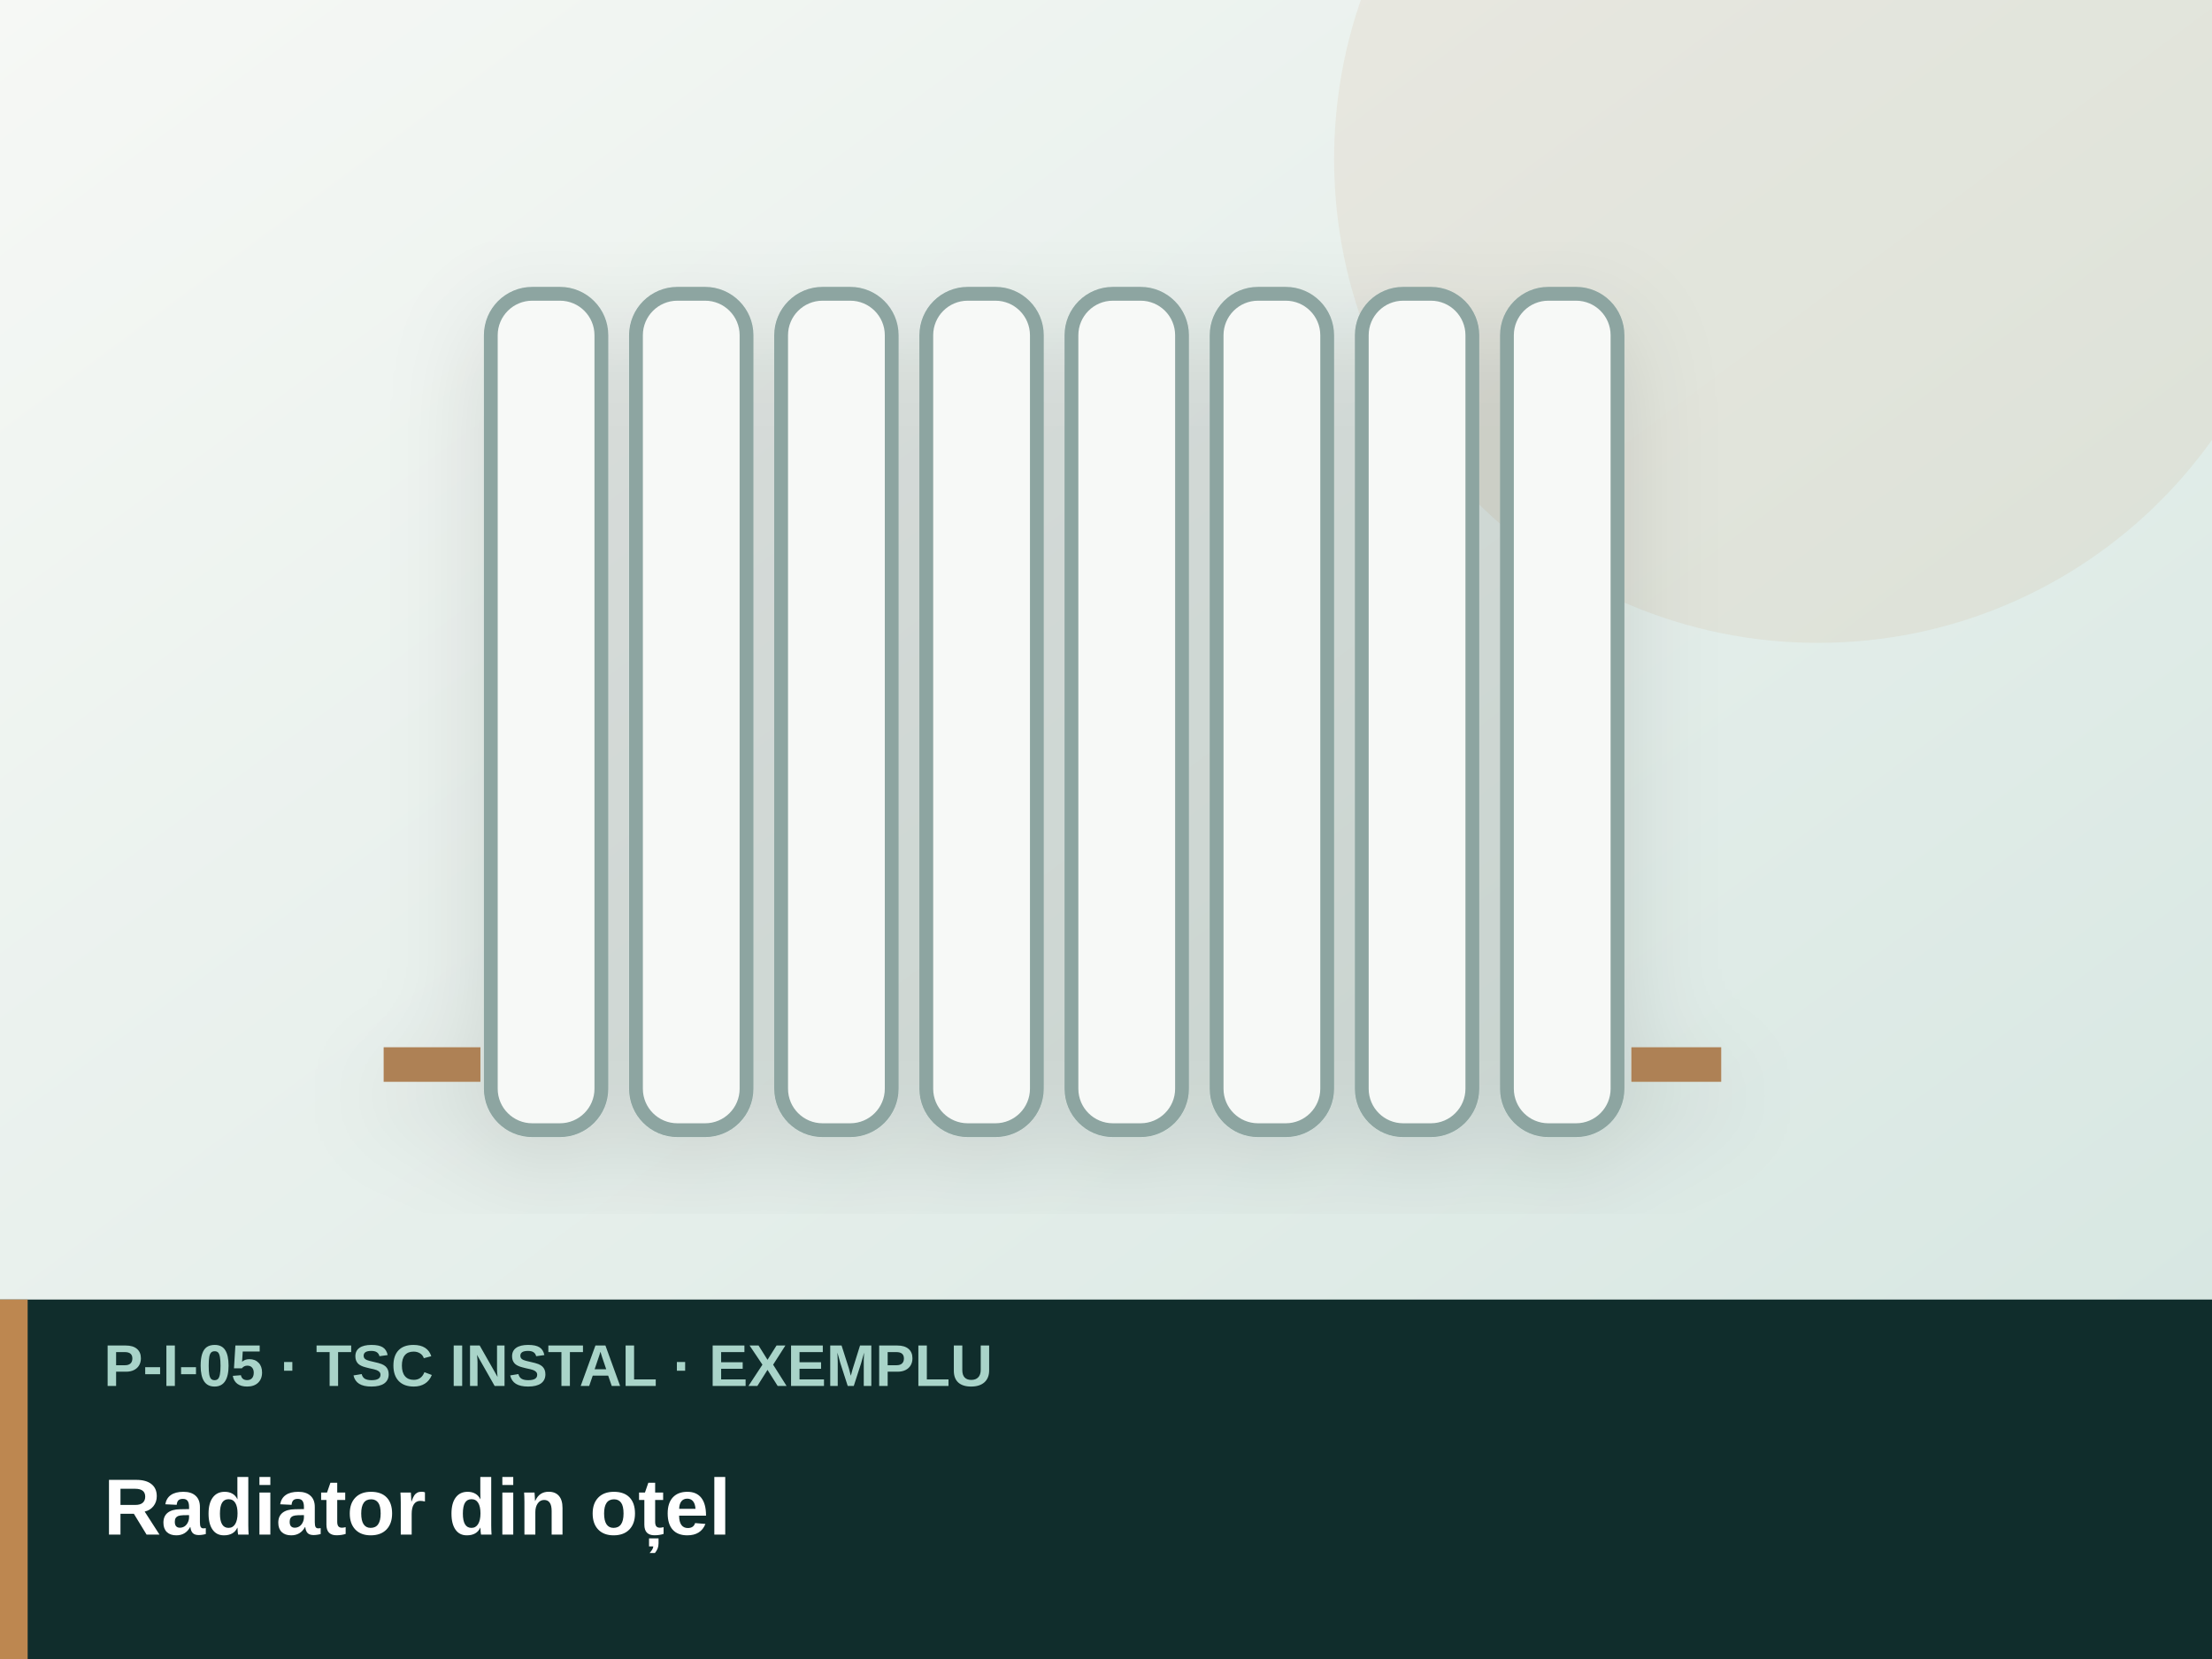
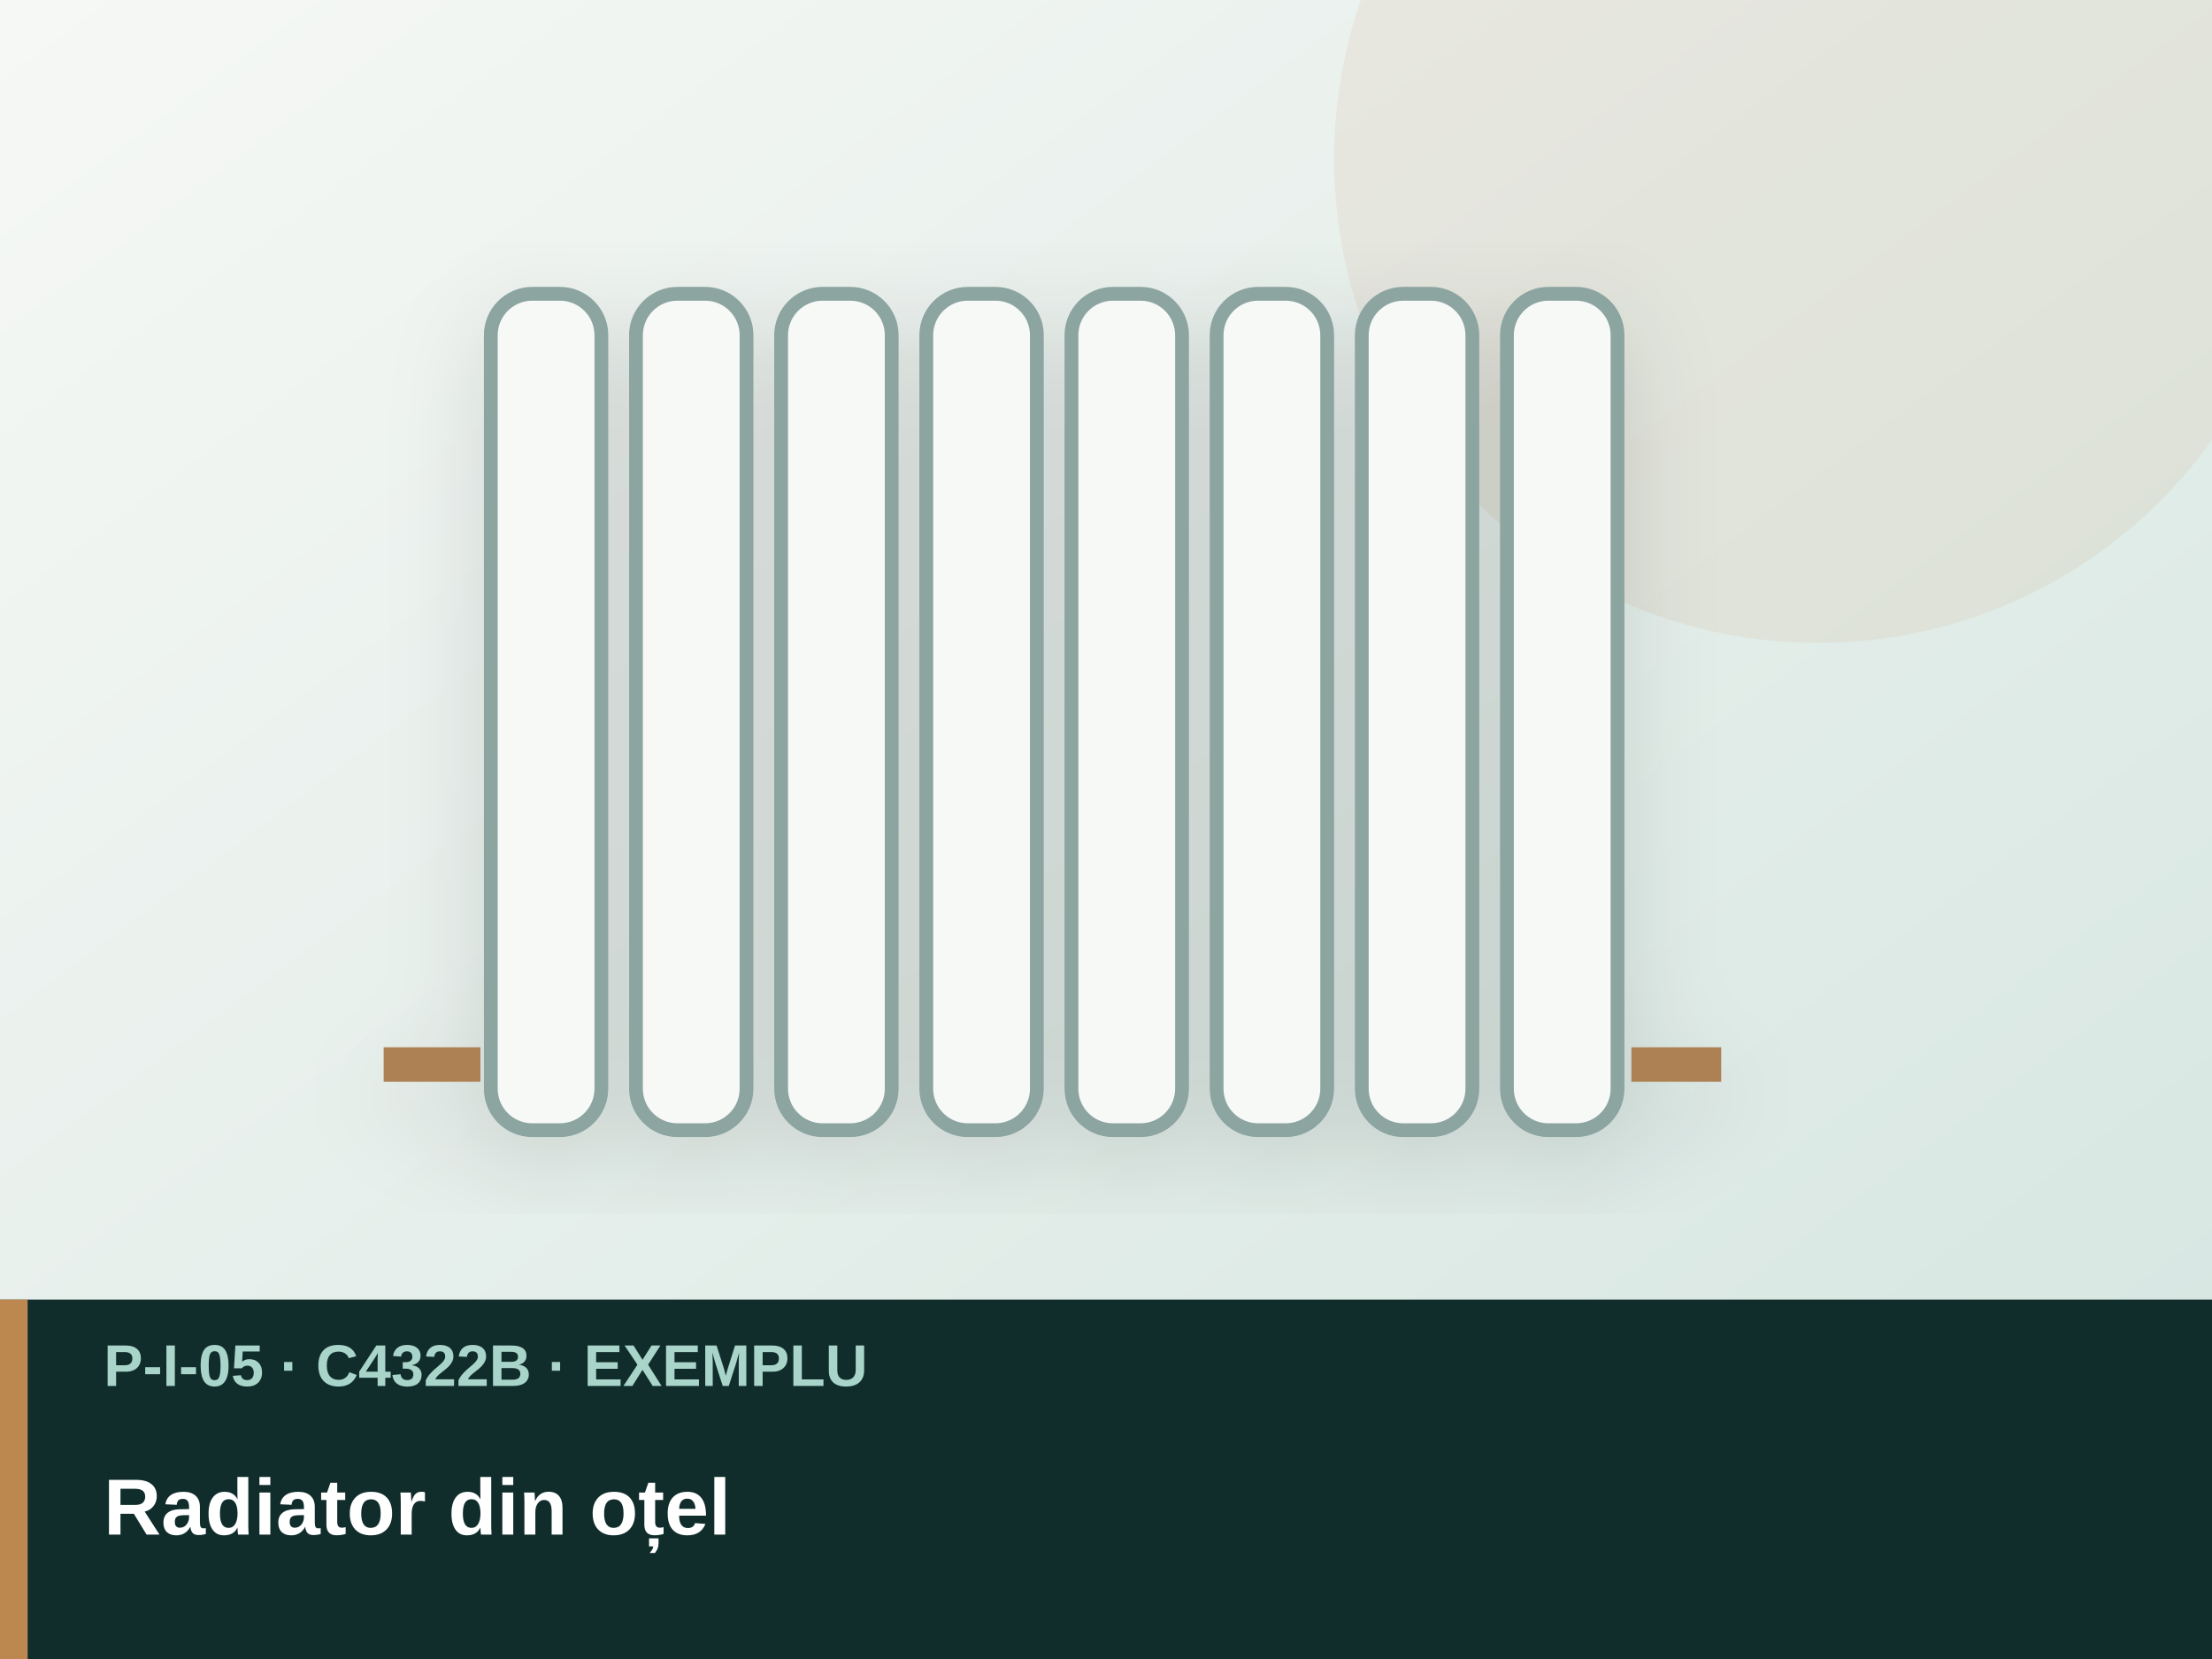
<svg xmlns="http://www.w3.org/2000/svg" width="640" height="480" viewBox="0 0 640 480" role="img" aria-label="Radiator din oțel — ilustrație demonstrativă">
  <defs>
    <linearGradient id="bg" x1="0" y1="0" x2="1" y2="1">
      <stop stop-color="#f6f8f5" />
      <stop offset="1" stop-color="#d4e5e0" />
    </linearGradient>
    <filter id="shadow">
      <feDropShadow dx="0" dy="9" stdDeviation="14" flood-opacity=".12" />
    </filter>
  </defs>
  <rect width="640" height="480" fill="url(#bg)" />
  <circle cx="526" cy="46" r="140" fill="#bd8750" opacity=".1" />
  <g filter="url(#shadow)">
    <g fill="#f7f9f7" stroke="#8da5a1" stroke-width="4">
      <rect x="142" y="85" width="32" height="242" rx="12" />
      <rect x="184" y="85" width="32" height="242" rx="12" />
      <rect x="226" y="85" width="32" height="242" rx="12" />
      <rect x="268" y="85" width="32" height="242" rx="12" />
      <rect x="310" y="85" width="32" height="242" rx="12" />
      <rect x="352" y="85" width="32" height="242" rx="12" />
      <rect x="394" y="85" width="32" height="242" rx="12" />
      <rect x="436" y="85" width="32" height="242" rx="12" />
    </g>
    <path d="M139 308h-28m387 0h-26" stroke="#ae8155" stroke-width="10" />
  </g>
  <rect y="376" width="640" height="104" fill="#102d2c" />
  <rect y="376" width="8" height="104" fill="#bd8750" />
-   <text x="30" y="401" fill="#a9d4c9" font-family="Arial,sans-serif" font-size="17" font-weight="bold">P-I-05 · TSC INSTAL · EXEMPLU</text>
+   <text x="30" y="401" fill="#a9d4c9" font-family="Arial,sans-serif" font-size="17" font-weight="bold">P-I-05 · C4322B · EXEMPLU</text>
  <text x="30" y="444" fill="#fff" font-family="Arial,sans-serif" font-size="23" font-weight="bold" textLength="221" lengthAdjust="spacingAndGlyphs">Radiator din oțel</text>
</svg>
